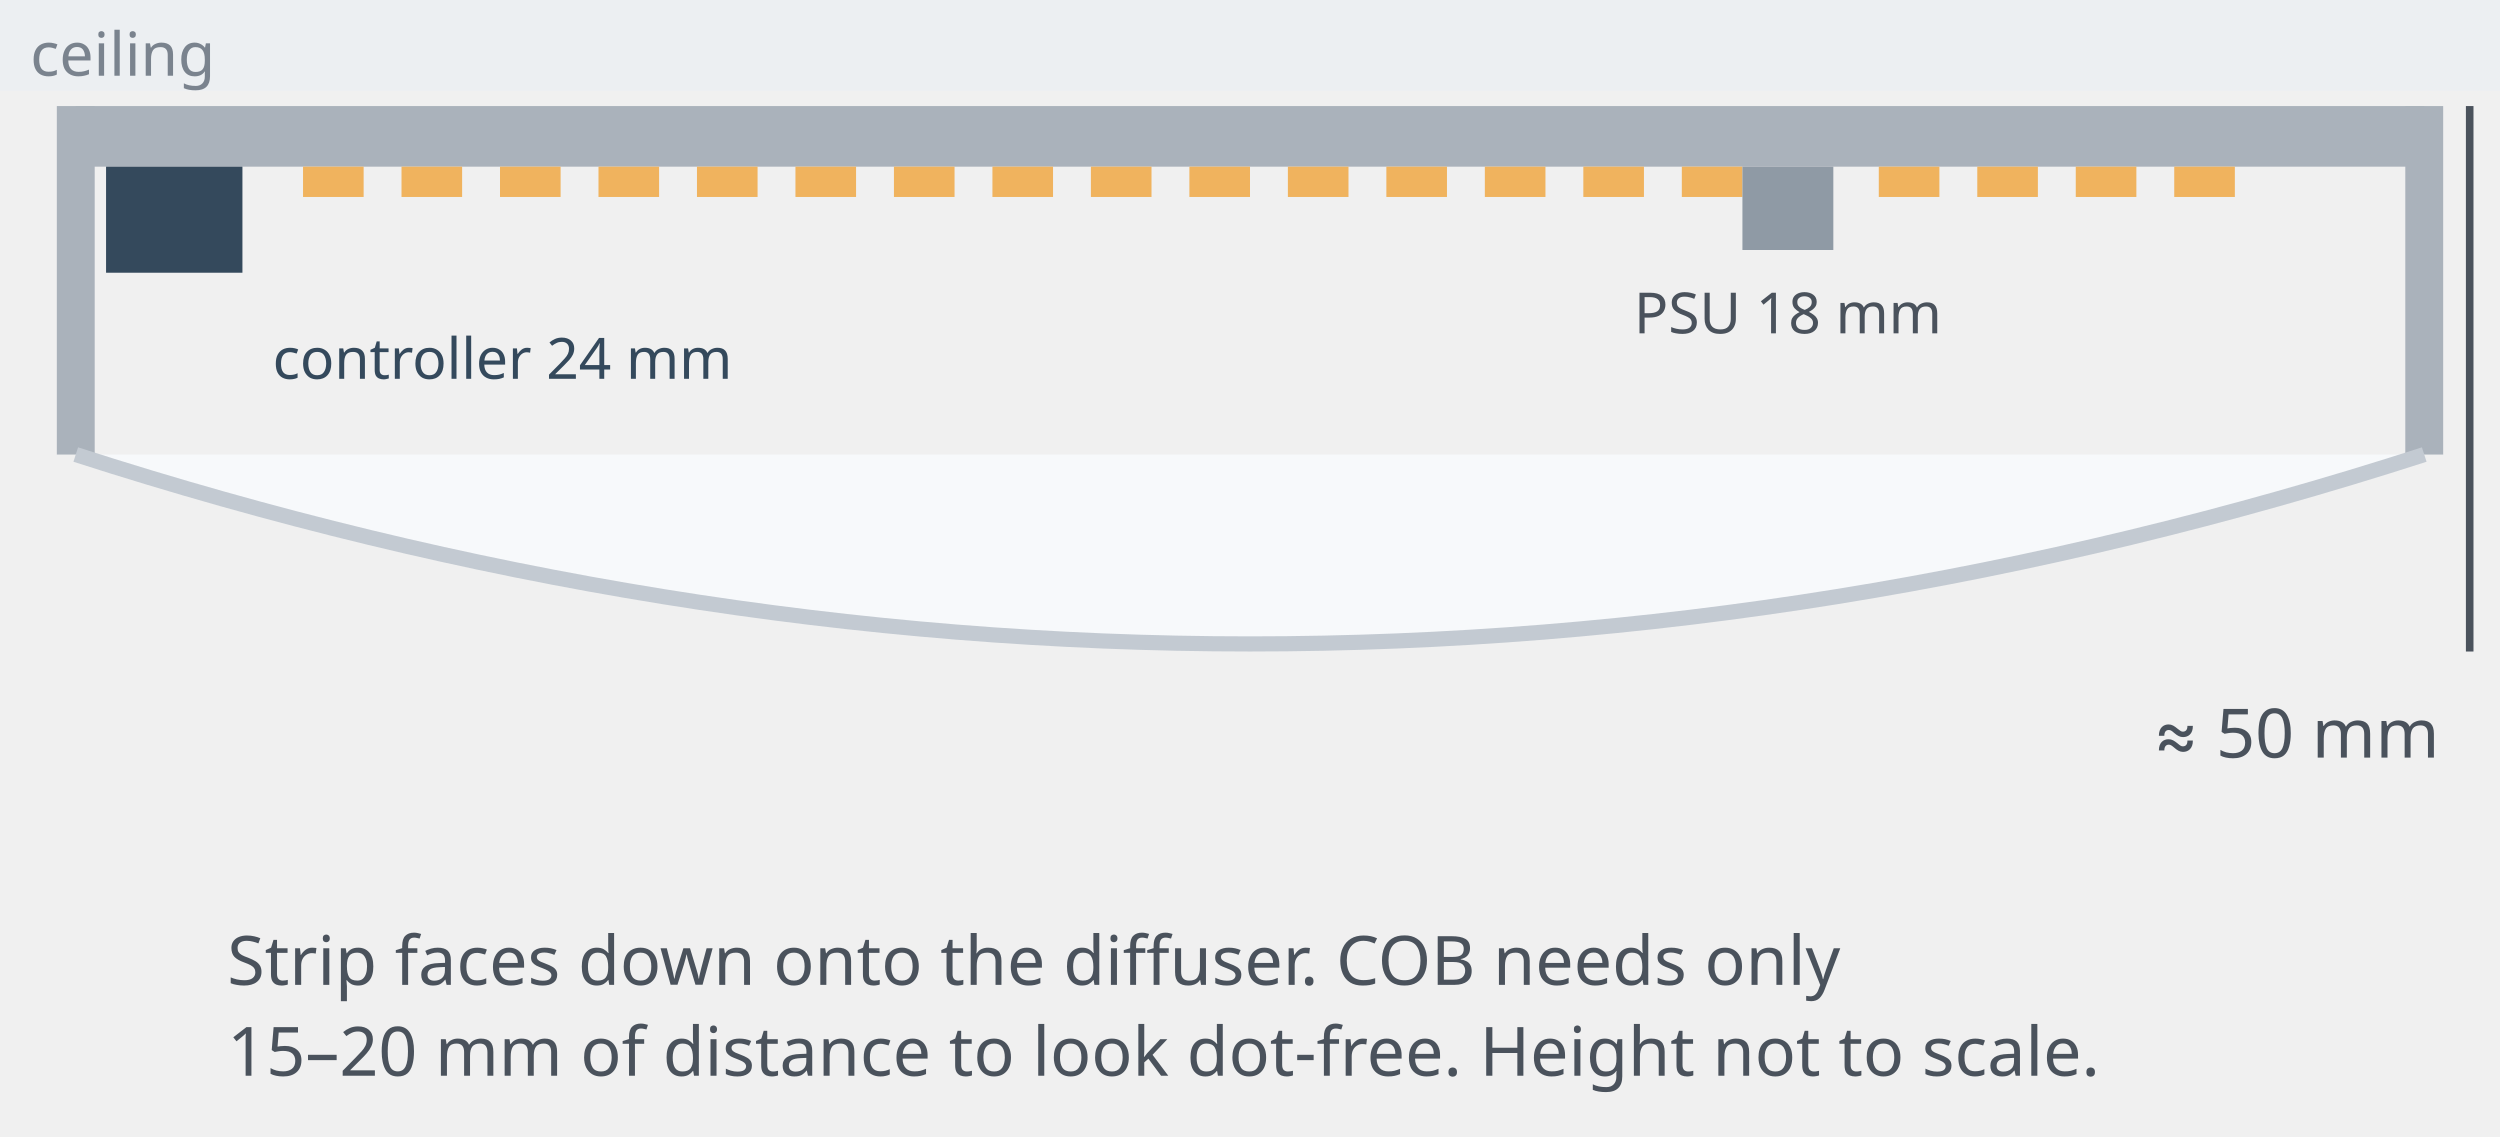
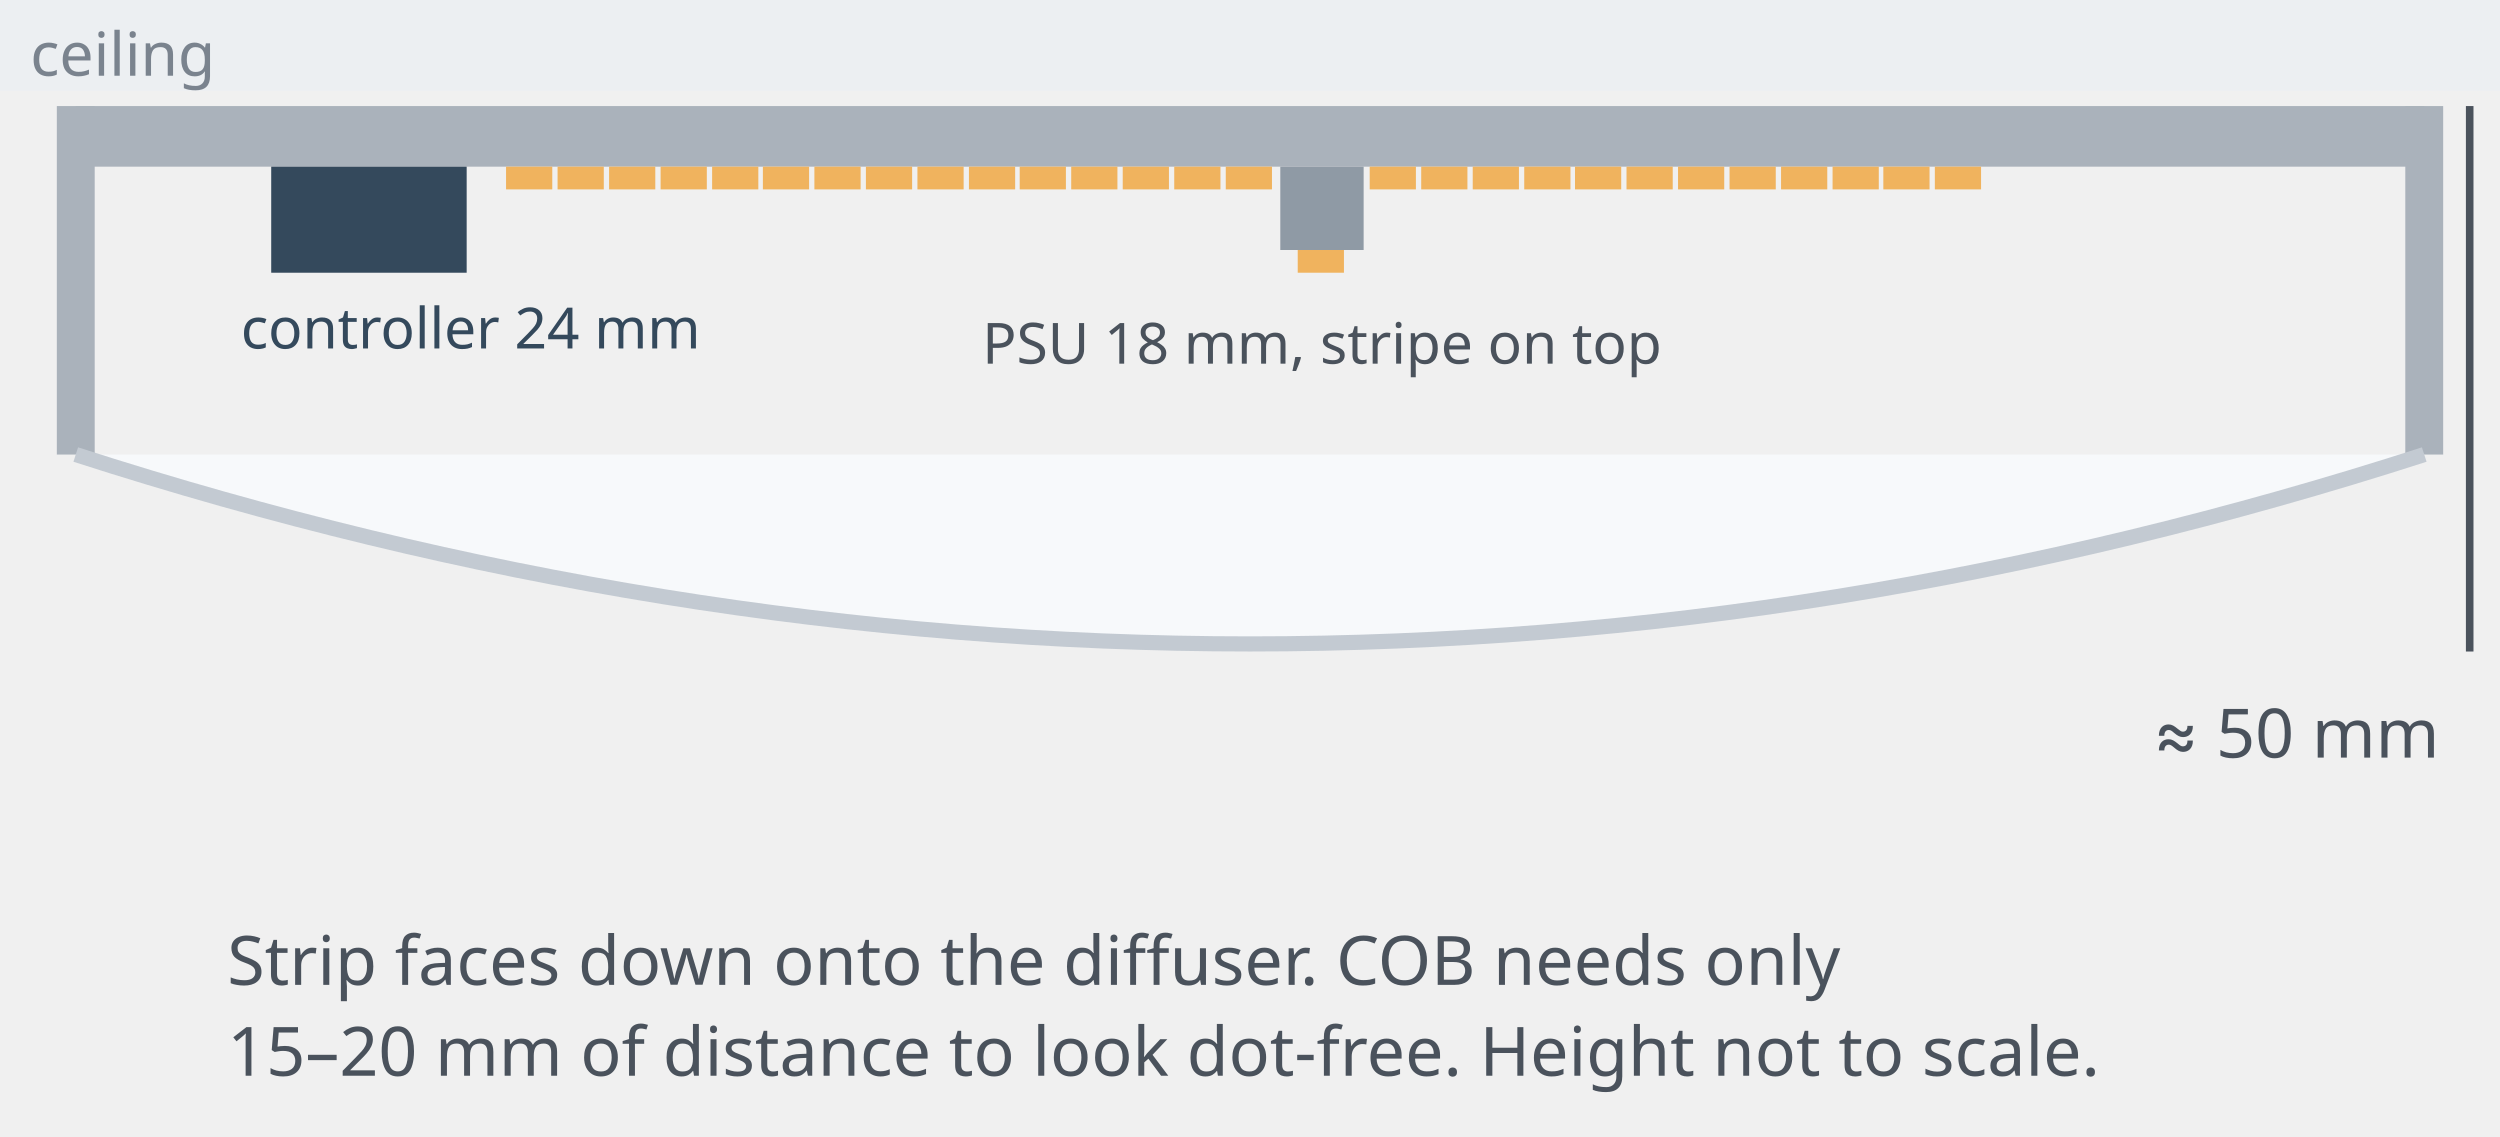
<svg xmlns="http://www.w3.org/2000/svg" width="330" height="150" viewBox="0 0 330 150">
  <style>text{font-family:"Segoe UI",system-ui,-apple-system,sans-serif}text.halo{paint-order:stroke;stroke:#fff;stroke-width:4px;stroke-linejoin:round}</style>
  <rect x="0" y="0" width="330" height="12" fill="#eceff2" />
  <text x="4" y="10" font-size="8" fill="#7a838e">ceiling</text>
  <path d="M10 14 H320 V22 H10 Z" fill="#aab2bb" />
  <path d="M10 14 V60 M320 14 V60" stroke="#aab2bb" stroke-width="5" />
+   <rect x="169.0" y="22" width="11.0" height="11" fill="#8f9aa5" />
  <g fill="#f0b35e">
-     <rect x="40" y="22" width="8" height="4" />
-     <rect x="53" y="22" width="8" height="4" />
-     <rect x="66" y="22" width="8" height="4" />
-     <rect x="79" y="22" width="8" height="4" />
-     <rect x="92" y="22" width="8" height="4" />
-     <rect x="105" y="22" width="8" height="4" />
-     <rect x="118" y="22" width="8" height="4" />
-     <rect x="131" y="22" width="8" height="4" />
-     <rect x="144" y="22" width="8" height="4" />
-     <rect x="157" y="22" width="8" height="4" />
-     <rect x="170" y="22" width="8" height="4" />
-     <rect x="183" y="22" width="8" height="4" />
-     <rect x="196" y="22" width="8" height="4" />
-     <rect x="209" y="22" width="8" height="4" />
-     <rect x="222" y="22" width="8" height="4" />
-     <rect x="248" y="22" width="8" height="4" />
-     <rect x="261" y="22" width="8" height="4" />
-     <rect x="274" y="22" width="8" height="4" />
-     <rect x="287" y="22" width="8" height="4" />
+     <rect x="66.8" y="22" width="6.1" height="3" />
+     <rect x="73.6" y="22" width="6.1" height="3" />
+     <rect x="80.4" y="22" width="6.1" height="3" />
+     <rect x="87.2" y="22" width="6.1" height="3" />
+     <rect x="94.0" y="22" width="6.1" height="3" />
+     <rect x="100.7" y="22" width="6.1" height="3" />
+     <rect x="107.5" y="22" width="6.1" height="3" />
+     <rect x="114.3" y="22" width="6.1" height="3" />
+     <rect x="121.1" y="22" width="6.1" height="3" />
+     <rect x="127.9" y="22" width="6.1" height="3" />
+     <rect x="134.6" y="22" width="6.1" height="3" />
+     <rect x="141.4" y="22" width="6.1" height="3" />
+     <rect x="148.2" y="22" width="6.1" height="3" />
+     <rect x="155.0" y="22" width="6.1" height="3" />
+     <rect x="161.8" y="22" width="6.1" height="3" />
+     <rect x="171.3" y="33" width="6.1" height="3" />
+     <rect x="180.8" y="22" width="6.1" height="3" />
+     <rect x="187.6" y="22" width="6.1" height="3" />
+     <rect x="194.4" y="22" width="6.1" height="3" />
+     <rect x="201.2" y="22" width="6.1" height="3" />
+     <rect x="207.9" y="22" width="6.1" height="3" />
+     <rect x="214.7" y="22" width="6.1" height="3" />
+     <rect x="221.5" y="22" width="6.1" height="3" />
+     <rect x="228.3" y="22" width="6.1" height="3" />
+     <rect x="235.1" y="22" width="6.1" height="3" />
+     <rect x="241.9" y="22" width="6.1" height="3" />
+     <rect x="248.6" y="22" width="6.1" height="3" />
+     <rect x="255.4" y="22" width="6.1" height="3" />
  </g>
-   <rect x="230" y="22" width="12" height="11" fill="#8f9aa5" />
-   <rect x="14" y="22" width="18" height="14" fill="#34495c" />
+   <rect x="35.8" y="22" width="25.8" height="14" fill="#34495c" />
  <path d="M10 60 Q165 110 320 60" fill="#f7f9fb" stroke="#c3cad2" stroke-width="2" />
  <path d="M 326 14 V 86" stroke="#4a525c" />
  <text x="322" y="100" font-size="9" fill="#4a525c" text-anchor="end">≈ 50 mm</text>
-   <text x="236" y="44" font-size="7.5" fill="#4a525c" text-anchor="middle">PSU 18 mm</text>
-   <text x="36" y="50" font-size="7.5" fill="#34495c">controller 24 mm</text>
+   <text x="174.5" y="48" font-size="7.5" fill="#4a525c" text-anchor="middle">PSU 18 mm, stripe on top</text>
+   <text x="31.8" y="46" font-size="7.5" fill="#34495c">controller 24 mm</text>
  <text x="30" y="130" font-size="9" fill="#4a525c">Strip faces down onto the diffuser. COB needs only</text>
  <text x="30" y="142" font-size="9" fill="#4a525c">15–20 mm of distance to look dot-free. Height not to scale.</text>
</svg>
